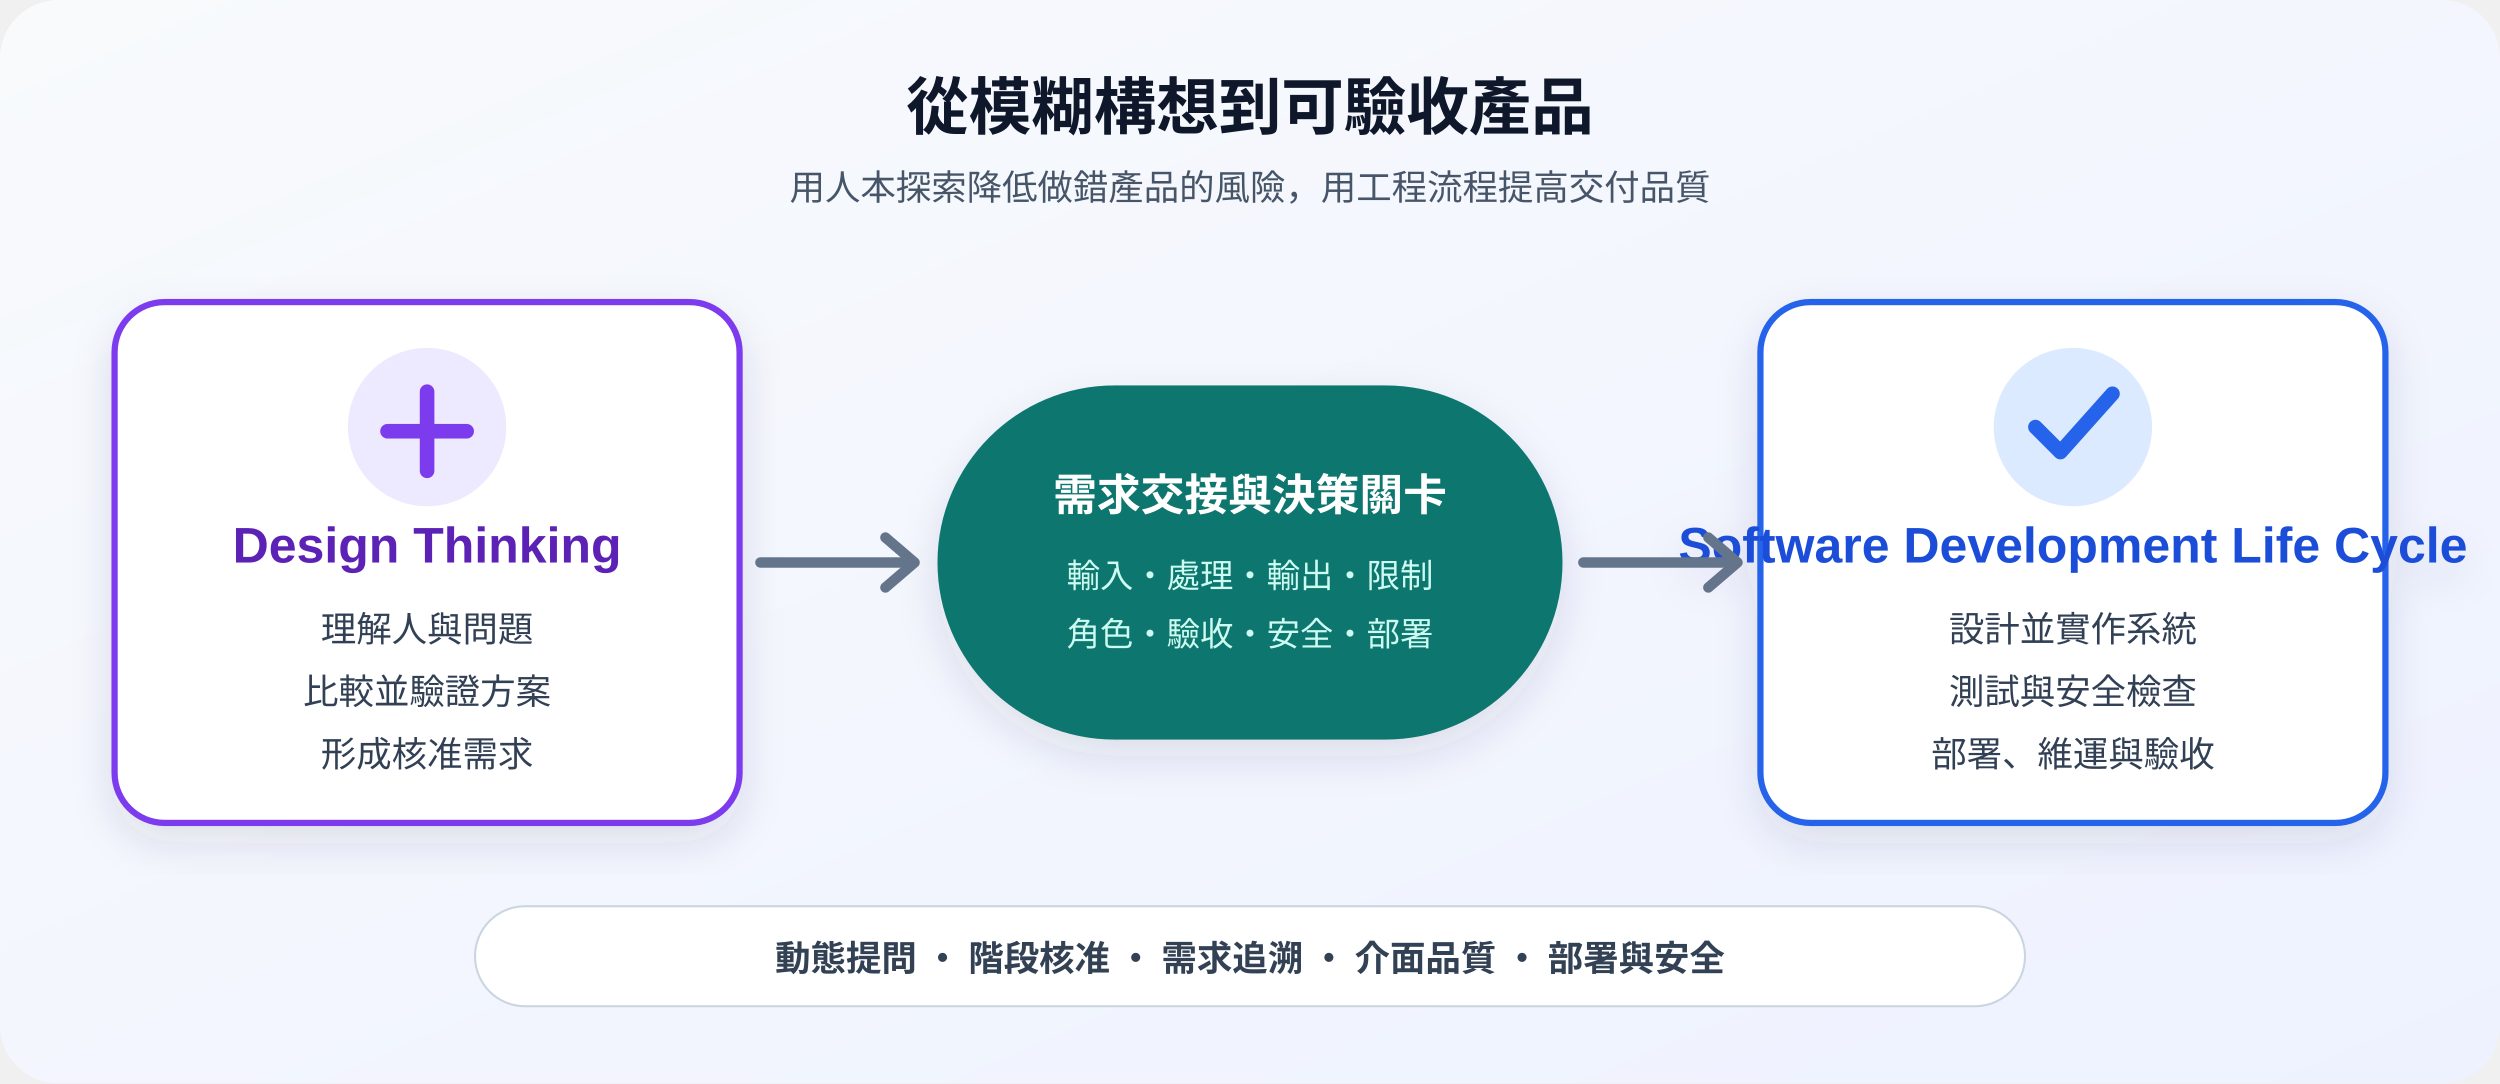
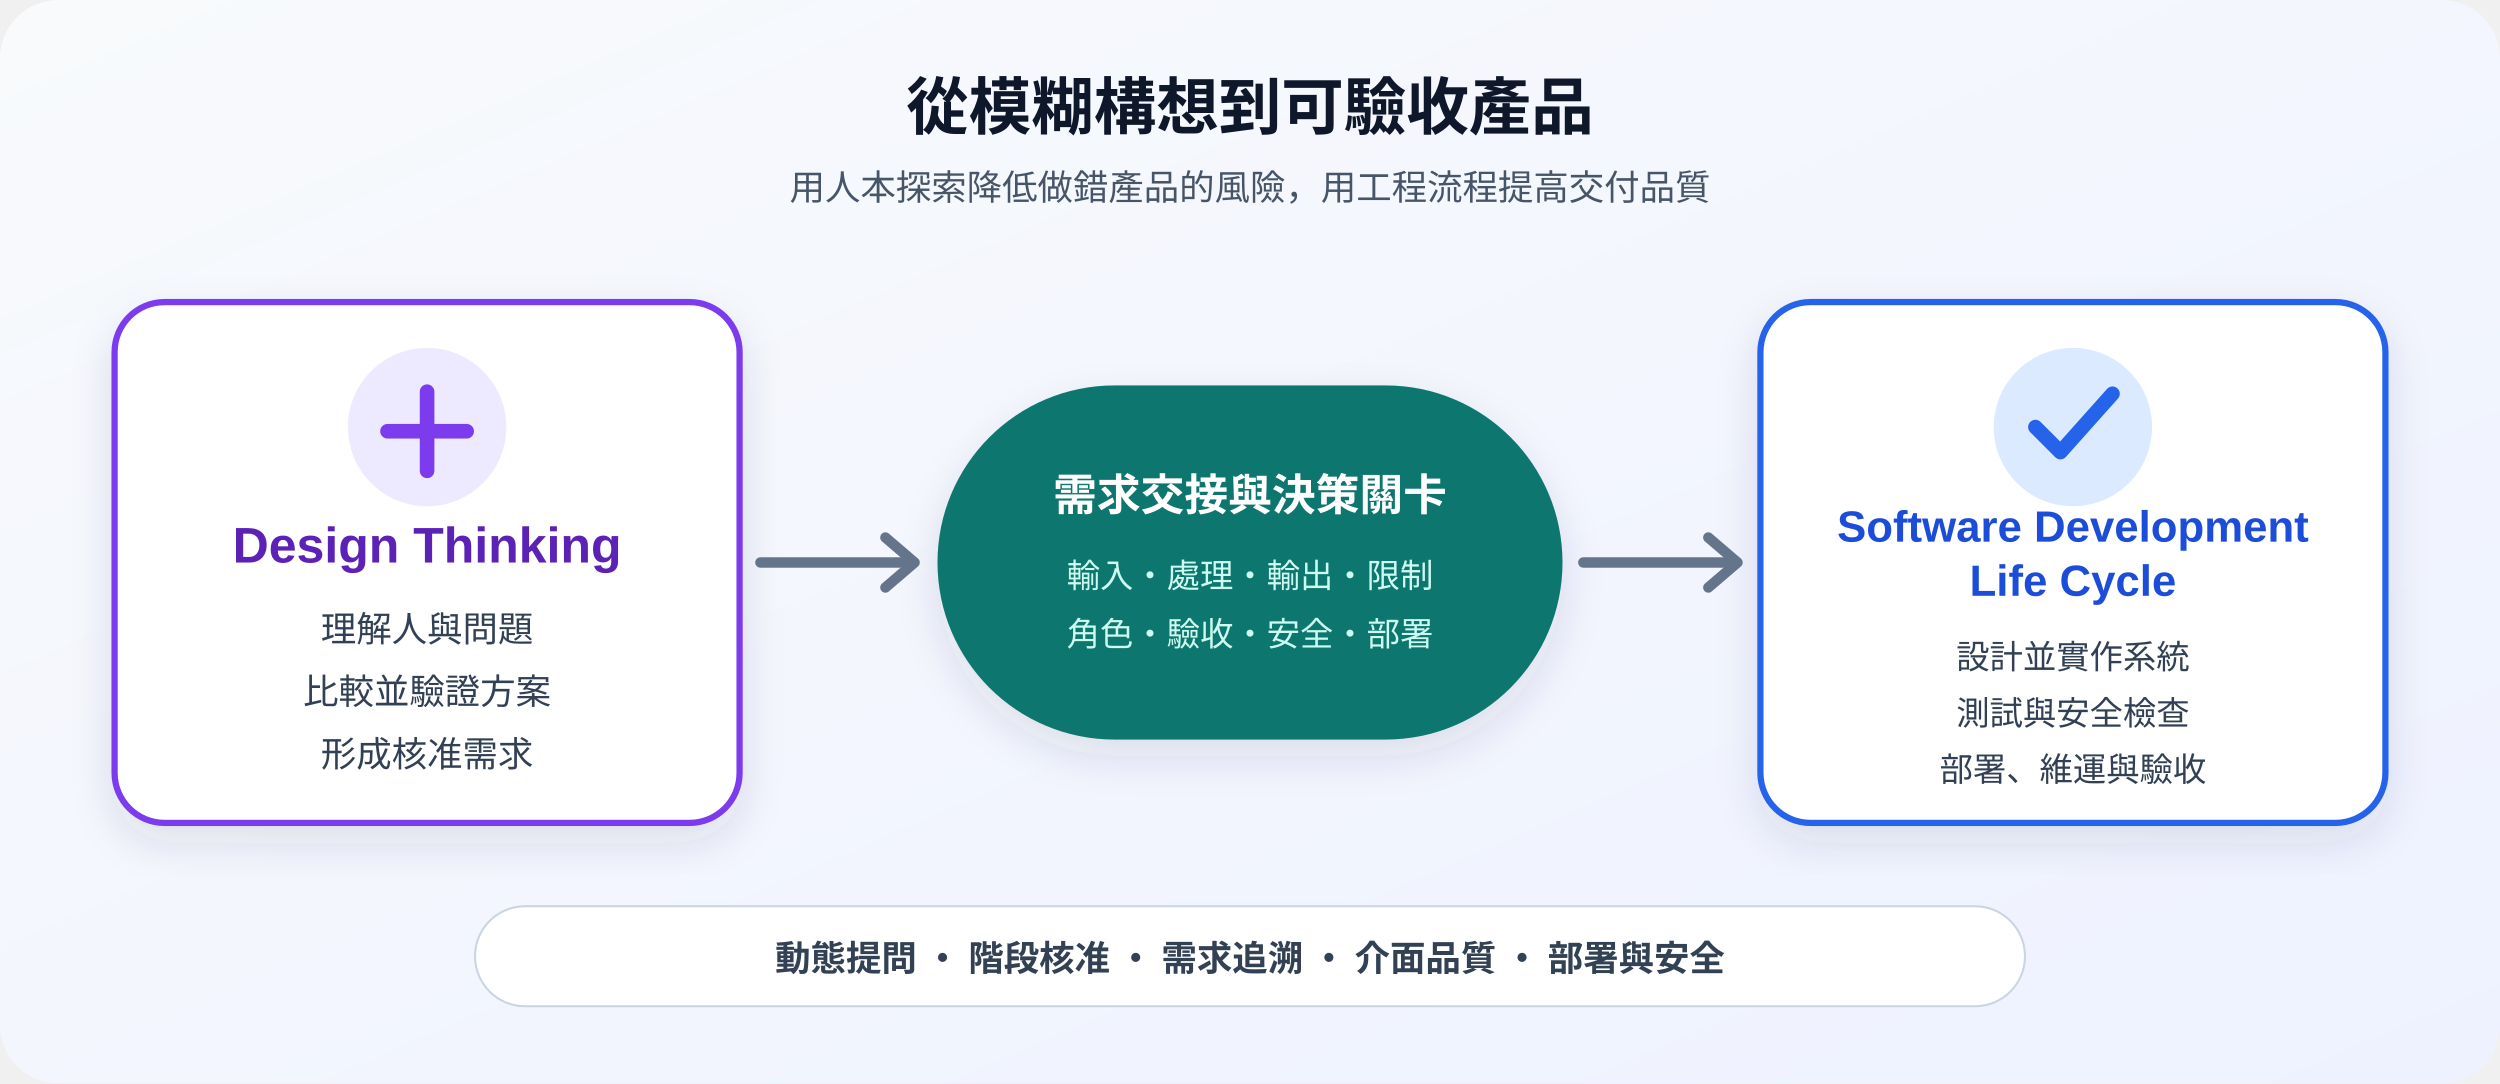
<svg xmlns="http://www.w3.org/2000/svg" width="1200" height="520" viewBox="0 0 1200 520" role="img" aria-labelledby="title desc">
  <defs>
    <linearGradient id="bg" x1="0" y1="0" x2="1" y2="1">
      <stop stop-color="#f8fafc" />
      <stop offset="1" stop-color="#eef2ff" />
    </linearGradient>
    <filter id="shadow">
      <feDropShadow dx="0" dy="8" stdDeviation="10" flood-color="#334155" flood-opacity=".12" />
    </filter>
  </defs>
  <rect width="1200" height="520" rx="28" fill="url(#bg)" />
  <text x="600" y="62" text-anchor="middle" font-family="Arial, 'Noto Sans TC', sans-serif" font-size="30" font-weight="700" fill="#0f172a">從模糊構想到可驗收產品</text>
  <text x="600" y="96" text-anchor="middle" font-family="Arial, 'Noto Sans TC', sans-serif" font-size="17" fill="#475569">用人本探索降低做錯產品的風險，用工程流程提高交付品質</text>
  <g filter="url(#shadow)">
    <rect x="55" y="145" width="300" height="250" rx="24" fill="#ffffff" stroke="#7c3aed" stroke-width="3" />
    <circle cx="205" cy="205" r="38" fill="#ede9fe" />
    <path d="M186 207h38M205 188v38" stroke="#7c3aed" stroke-width="7" stroke-linecap="round" />
    <text x="205" y="270" text-anchor="middle" font-family="Arial, 'Noto Sans TC', sans-serif" font-size="24" font-weight="700" fill="#5b21b6">Design Thinking</text>
    <text x="205" y="308" text-anchor="middle" font-family="Arial, 'Noto Sans TC', sans-serif" font-size="17" fill="#334155">理解人與問題</text>
    <text x="205" y="338" text-anchor="middle" font-family="Arial, 'Noto Sans TC', sans-serif" font-size="17" fill="#334155">比較並驗證方案</text>
    <text x="205" y="368" text-anchor="middle" font-family="Arial, 'Noto Sans TC', sans-serif" font-size="17" fill="#334155">形成核准需求</text>
    <rect x="450" y="185" width="300" height="170" rx="85" fill="#0f766e" />
    <text x="600" y="245" text-anchor="middle" font-family="Arial, 'Noto Sans TC', sans-serif" font-size="21" font-weight="700" fill="#ffffff">需求交接與決策關卡</text>
    <text x="600" y="282" text-anchor="middle" font-family="Arial, 'Noto Sans TC', sans-serif" font-size="16" fill="#ccfbf1">輸入・處理・輸出・限制</text>
    <text x="600" y="310" text-anchor="middle" font-family="Arial, 'Noto Sans TC', sans-serif" font-size="16" fill="#ccfbf1">角色・驗收・安全・部署</text>
    <rect x="845" y="145" width="300" height="250" rx="24" fill="#ffffff" stroke="#2563eb" stroke-width="3" />
    <circle cx="995" cy="205" r="38" fill="#dbeafe" />
    <path d="M977 205l12 12 25-28" fill="none" stroke="#2563eb" stroke-width="7" stroke-linecap="round" stroke-linejoin="round" />
-     <text x="995" y="270" text-anchor="middle" font-family="Arial, 'Noto Sans TC', sans-serif" font-size="24" font-weight="700" fill="#1d4ed8">Software Development Life Cycle</text>
-     <text x="995" y="308" text-anchor="middle" font-family="Arial, 'Noto Sans TC', sans-serif" font-size="17" fill="#334155">設計並實作系統</text>
-     <text x="995" y="338" text-anchor="middle" font-family="Arial, 'Noto Sans TC', sans-serif" font-size="17" fill="#334155">測試與安全檢查</text>
-     <text x="995" y="368" text-anchor="middle" font-family="Arial, 'Noto Sans TC', sans-serif" font-size="17" fill="#334155">部署、維運與驗收</text>
+     <text x="995" y="260" text-anchor="middle" font-family="Arial, 'Noto Sans TC', sans-serif" font-size="21" font-weight="700" fill="#1d4ed8">Software Development</text>
+     <text x="995" y="286" text-anchor="middle" font-family="Arial, 'Noto Sans TC', sans-serif" font-size="21" font-weight="700" fill="#1d4ed8">Life Cycle</text>
+     <text x="995" y="321" text-anchor="middle" font-family="Arial, 'Noto Sans TC', sans-serif" font-size="16" fill="#334155">設計並實作系統</text>
+     <text x="995" y="348" text-anchor="middle" font-family="Arial, 'Noto Sans TC', sans-serif" font-size="16" fill="#334155">測試與安全檢查</text>
+     <text x="995" y="375" text-anchor="middle" font-family="Arial, 'Noto Sans TC', sans-serif" font-size="16" fill="#334155">部署、維運與驗收</text>
  </g>
  <path d="M365 270h68" stroke="#64748b" stroke-width="5" stroke-linecap="round" />
  <path d="M425 258l14 12-14 12" fill="none" stroke="#64748b" stroke-width="5" stroke-linecap="round" stroke-linejoin="round" />
  <path d="M760 270h68" stroke="#64748b" stroke-width="5" stroke-linecap="round" />
  <path d="M820 258l14 12-14 12" fill="none" stroke="#64748b" stroke-width="5" stroke-linecap="round" stroke-linejoin="round" />
  <rect x="228" y="435" width="744" height="48" rx="24" fill="#ffffff" stroke="#cbd5e1" />
  <text x="600" y="466" text-anchor="middle" font-family="Arial, 'Noto Sans TC', sans-serif" font-size="17" font-weight="600" fill="#334155">動態提問 ・ 階段核准 ・ 需求追溯 ・ 介面品質 ・ 部署與安全</text>
</svg>
